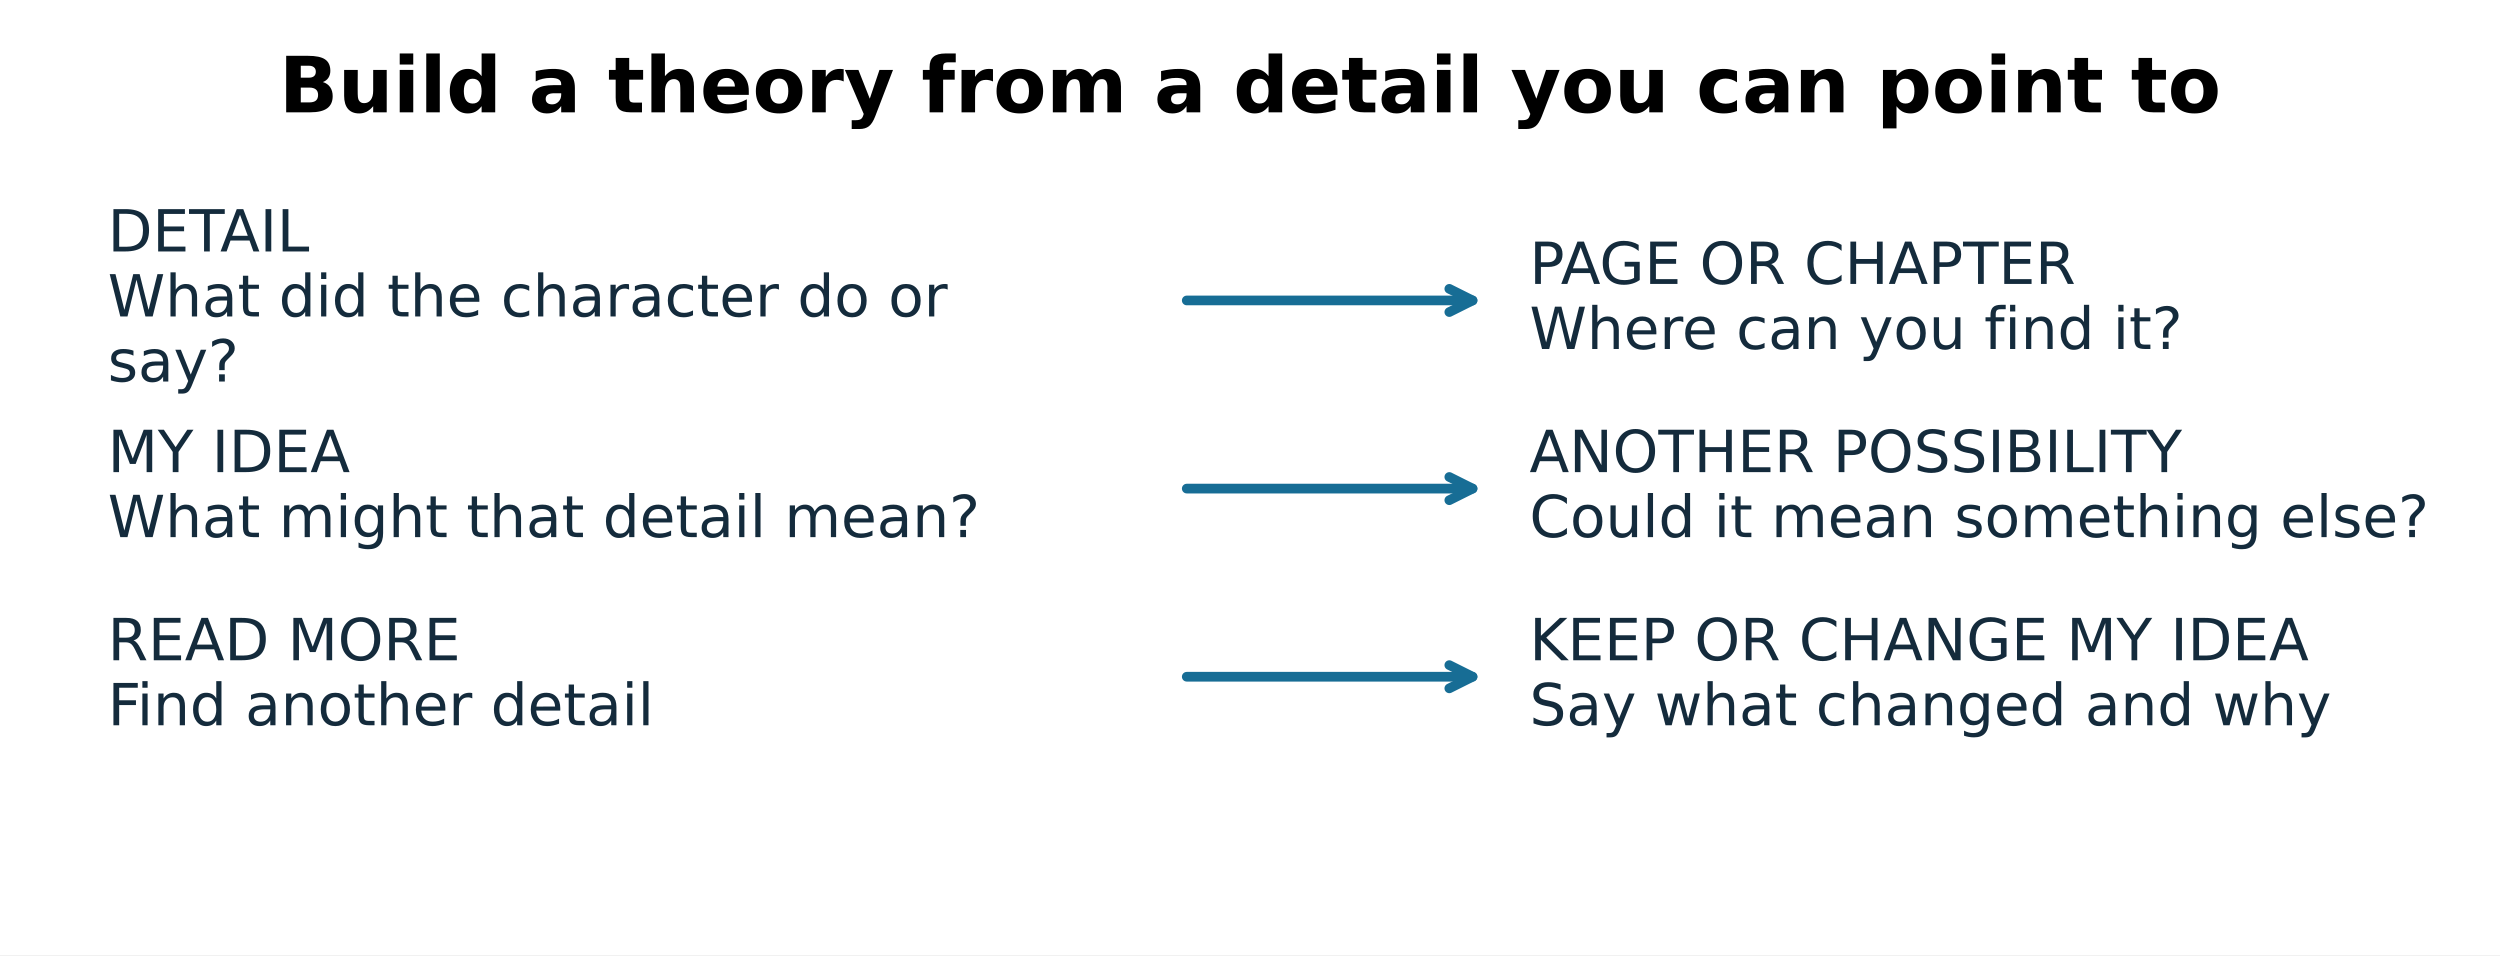
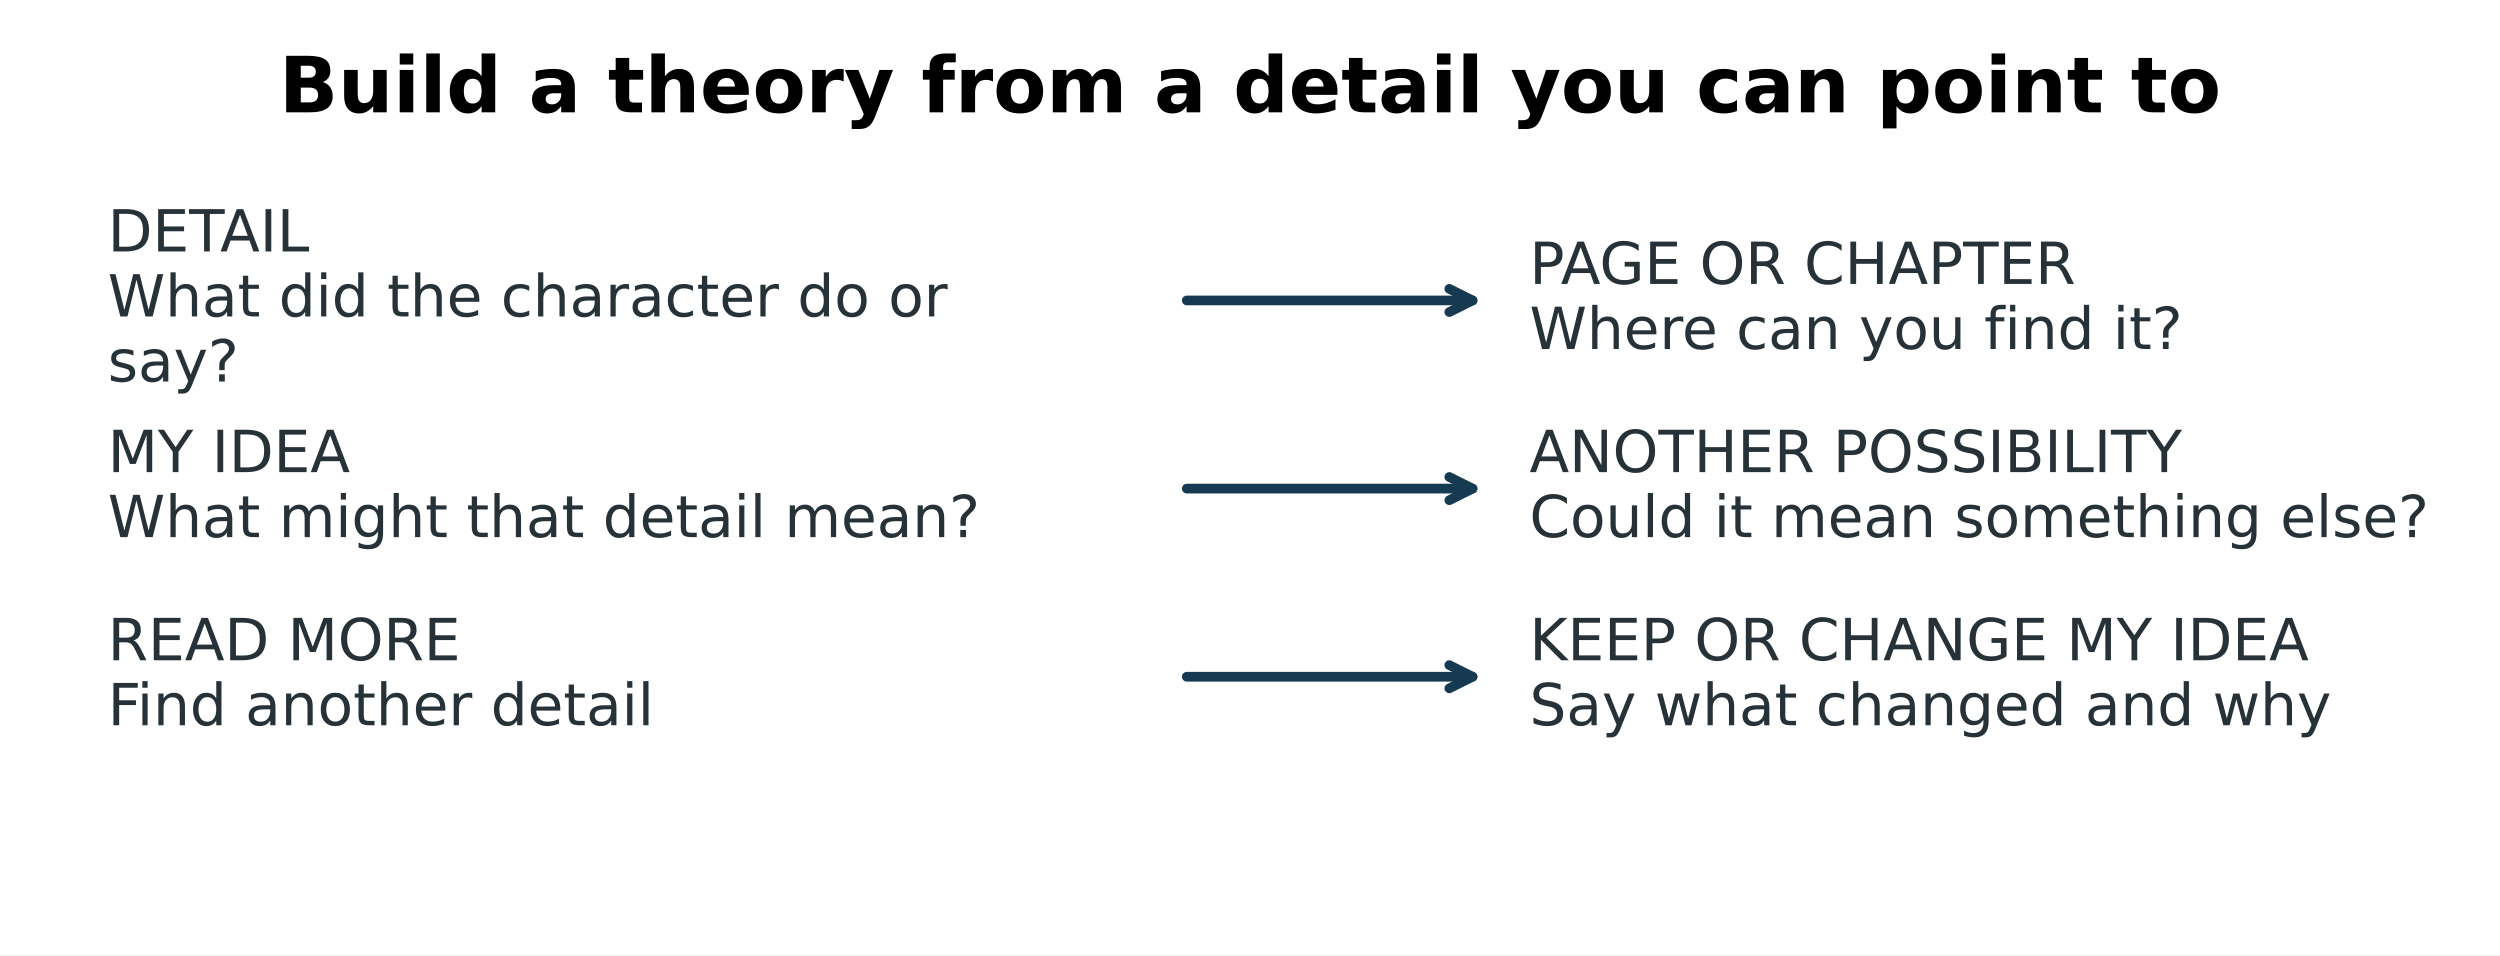
<svg xmlns="http://www.w3.org/2000/svg" width="516.6pt" height="197.352pt" viewBox="0 0 516.6 197.352" version="1.1">
  <defs>
    <style type="text/css">*{stroke-linejoin: round; stroke-linecap: butt}</style>
  </defs>
  <g id="figure_1">
    <g id="patch_1">
      <path d="M 0 197.352  L 516.6 197.352  L 516.6 0  L 0 0  z " style="fill: #ffffff" />
    </g>
    <g id="axes_1">
      <g id="text_1">
        <text style="font-weight: 700; font-size: 16px; font-family: 'DejaVu Sans'; text-anchor: middle" x="258.3" y="23.208" transform="rotate(-0 258.3 23.2083)">Build a theory from a detail you can point to</text>
      </g>
      <g id="text_2">
-         <text style="font-size: 12px; font-family: 'DejaVu Sans'; fill: #142b3c" transform="translate(22.266 51.95947)">DETAIL</text>
-         <text style="font-size: 12px; font-family: 'DejaVu Sans'; fill: #142b3c" transform="translate(22.266 65.39685)">What did the character do or</text>
-         <text style="font-size: 12px; font-family: 'DejaVu Sans'; fill: #142b3c" transform="translate(22.266 78.83423)">say?</text>
+         <text style="font-size: 12px; font-family: 'DejaVu Sans'; fill: #263238" transform="translate(22.266 51.95947)">DETAIL</text>
+         <text style="font-size: 12px; font-family: 'DejaVu Sans'; fill: #263238" transform="translate(22.266 65.39685)">What did the character do or</text>
+         <text style="font-size: 12px; font-family: 'DejaVu Sans'; fill: #263238" transform="translate(22.266 78.83423)">say?</text>
      </g>
      <g id="patch_2">
-         <path d="M 245.23 62.086  Q 275.877 62.086 304.287 62.086  " style="fill: none; stroke: #176d95; stroke-width: 2; stroke-linecap: round" />
-         <path d="M 299.487 59.686  L 304.287 62.086  L 299.487 64.486  " style="fill: none; stroke: #176d95; stroke-width: 2; stroke-linecap: round" />
+         <path d="M 245.23 62.086  Q 275.877 62.086 304.287 62.086  " style="fill: none; stroke: #153a52; stroke-width: 2; stroke-linecap: round" />
+         <path d="M 299.487 59.686  L 304.287 62.086  L 299.487 64.486  " style="fill: none; stroke: #153a52; stroke-width: 2; stroke-linecap: round" />
      </g>
      <g id="text_3">
-         <text style="font-size: 12px; font-family: 'DejaVu Sans'; fill: #142b3c" transform="translate(316.053 58.67816)">PAGE OR CHAPTER</text>
-         <text style="font-size: 12px; font-family: 'DejaVu Sans'; fill: #142b3c" transform="translate(316.053 72.11554)">Where can you find it?</text>
+         <text style="font-size: 12px; font-family: 'DejaVu Sans'; fill: #263238" transform="translate(316.053 58.67816)">PAGE OR CHAPTER</text>
+         <text style="font-size: 12px; font-family: 'DejaVu Sans'; fill: #263238" transform="translate(316.053 72.11554)">Where can you find it?</text>
      </g>
      <g id="text_4">
-         <text style="font-size: 12px; font-family: 'DejaVu Sans'; fill: #142b3c" transform="translate(22.266 97.55546)">MY IDEA</text>
-         <text style="font-size: 12px; font-family: 'DejaVu Sans'; fill: #142b3c" transform="translate(22.266 110.9928)">What might that detail mean?</text>
+         <text style="font-size: 12px; font-family: 'DejaVu Sans'; fill: #263238" transform="translate(22.266 97.55546)">MY IDEA</text>
+         <text style="font-size: 12px; font-family: 'DejaVu Sans'; fill: #263238" transform="translate(22.266 110.9928)">What might that detail mean?</text>
      </g>
      <g id="patch_3">
-         <path d="M 245.23 100.963  Q 275.877 100.963 304.287 100.963  " style="fill: none; stroke: #176d95; stroke-width: 2; stroke-linecap: round" />
-         <path d="M 299.487 98.563  L 304.287 100.963  L 299.487 103.363  " style="fill: none; stroke: #176d95; stroke-width: 2; stroke-linecap: round" />
+         <path d="M 245.23 100.963  Q 275.877 100.963 304.287 100.963  " style="fill: none; stroke: #153a52; stroke-width: 2; stroke-linecap: round" />
+         <path d="M 299.487 98.563  L 304.287 100.963  L 299.487 103.363  " style="fill: none; stroke: #153a52; stroke-width: 2; stroke-linecap: round" />
      </g>
      <g id="text_5">
-         <text style="font-size: 12px; font-family: 'DejaVu Sans'; fill: #142b3c" transform="translate(316.053 97.55546)">ANOTHER POSSIBILITY</text>
-         <text style="font-size: 12px; font-family: 'DejaVu Sans'; fill: #142b3c" transform="translate(316.053 110.9928)">Could it mean something else?</text>
+         <text style="font-size: 12px; font-family: 'DejaVu Sans'; fill: #263238" transform="translate(316.053 97.55546)">ANOTHER POSSIBILITY</text>
+         <text style="font-size: 12px; font-family: 'DejaVu Sans'; fill: #263238" transform="translate(316.053 110.9928)">Could it mean something else?</text>
      </g>
      <g id="text_6">
-         <text style="font-size: 12px; font-family: 'DejaVu Sans'; fill: #142b3c" transform="translate(22.266 136.4328)">READ MORE</text>
-         <text style="font-size: 12px; font-family: 'DejaVu Sans'; fill: #142b3c" transform="translate(22.266 149.8701)">Find another detail</text>
+         <text style="font-size: 12px; font-family: 'DejaVu Sans'; fill: #263238" transform="translate(22.266 136.4328)">READ MORE</text>
+         <text style="font-size: 12px; font-family: 'DejaVu Sans'; fill: #263238" transform="translate(22.266 149.8701)">Find another detail</text>
      </g>
      <g id="patch_4">
-         <path d="M 245.23 139.84  Q 275.877 139.84 304.287 139.84  " style="fill: none; stroke: #176d95; stroke-width: 2; stroke-linecap: round" />
-         <path d="M 299.487 137.44  L 304.287 139.84  L 299.487 142.24  " style="fill: none; stroke: #176d95; stroke-width: 2; stroke-linecap: round" />
+         <path d="M 245.23 139.84  Q 275.877 139.84 304.287 139.84  " style="fill: none; stroke: #153a52; stroke-width: 2; stroke-linecap: round" />
+         <path d="M 299.487 137.44  L 304.287 139.84  L 299.487 142.24  " style="fill: none; stroke: #153a52; stroke-width: 2; stroke-linecap: round" />
      </g>
      <g id="text_7">
-         <text style="font-size: 12px; font-family: 'DejaVu Sans'; fill: #142b3c" transform="translate(316.053 136.4328)">KEEP OR CHANGE MY IDEA</text>
-         <text style="font-size: 12px; font-family: 'DejaVu Sans'; fill: #142b3c" transform="translate(316.053 149.8701)">Say what changed and why</text>
+         <text style="font-size: 12px; font-family: 'DejaVu Sans'; fill: #263238" transform="translate(316.053 136.4328)">KEEP OR CHANGE MY IDEA</text>
+         <text style="font-size: 12px; font-family: 'DejaVu Sans'; fill: #263238" transform="translate(316.053 149.8701)">Say what changed and why</text>
      </g>
    </g>
  </g>
</svg>
